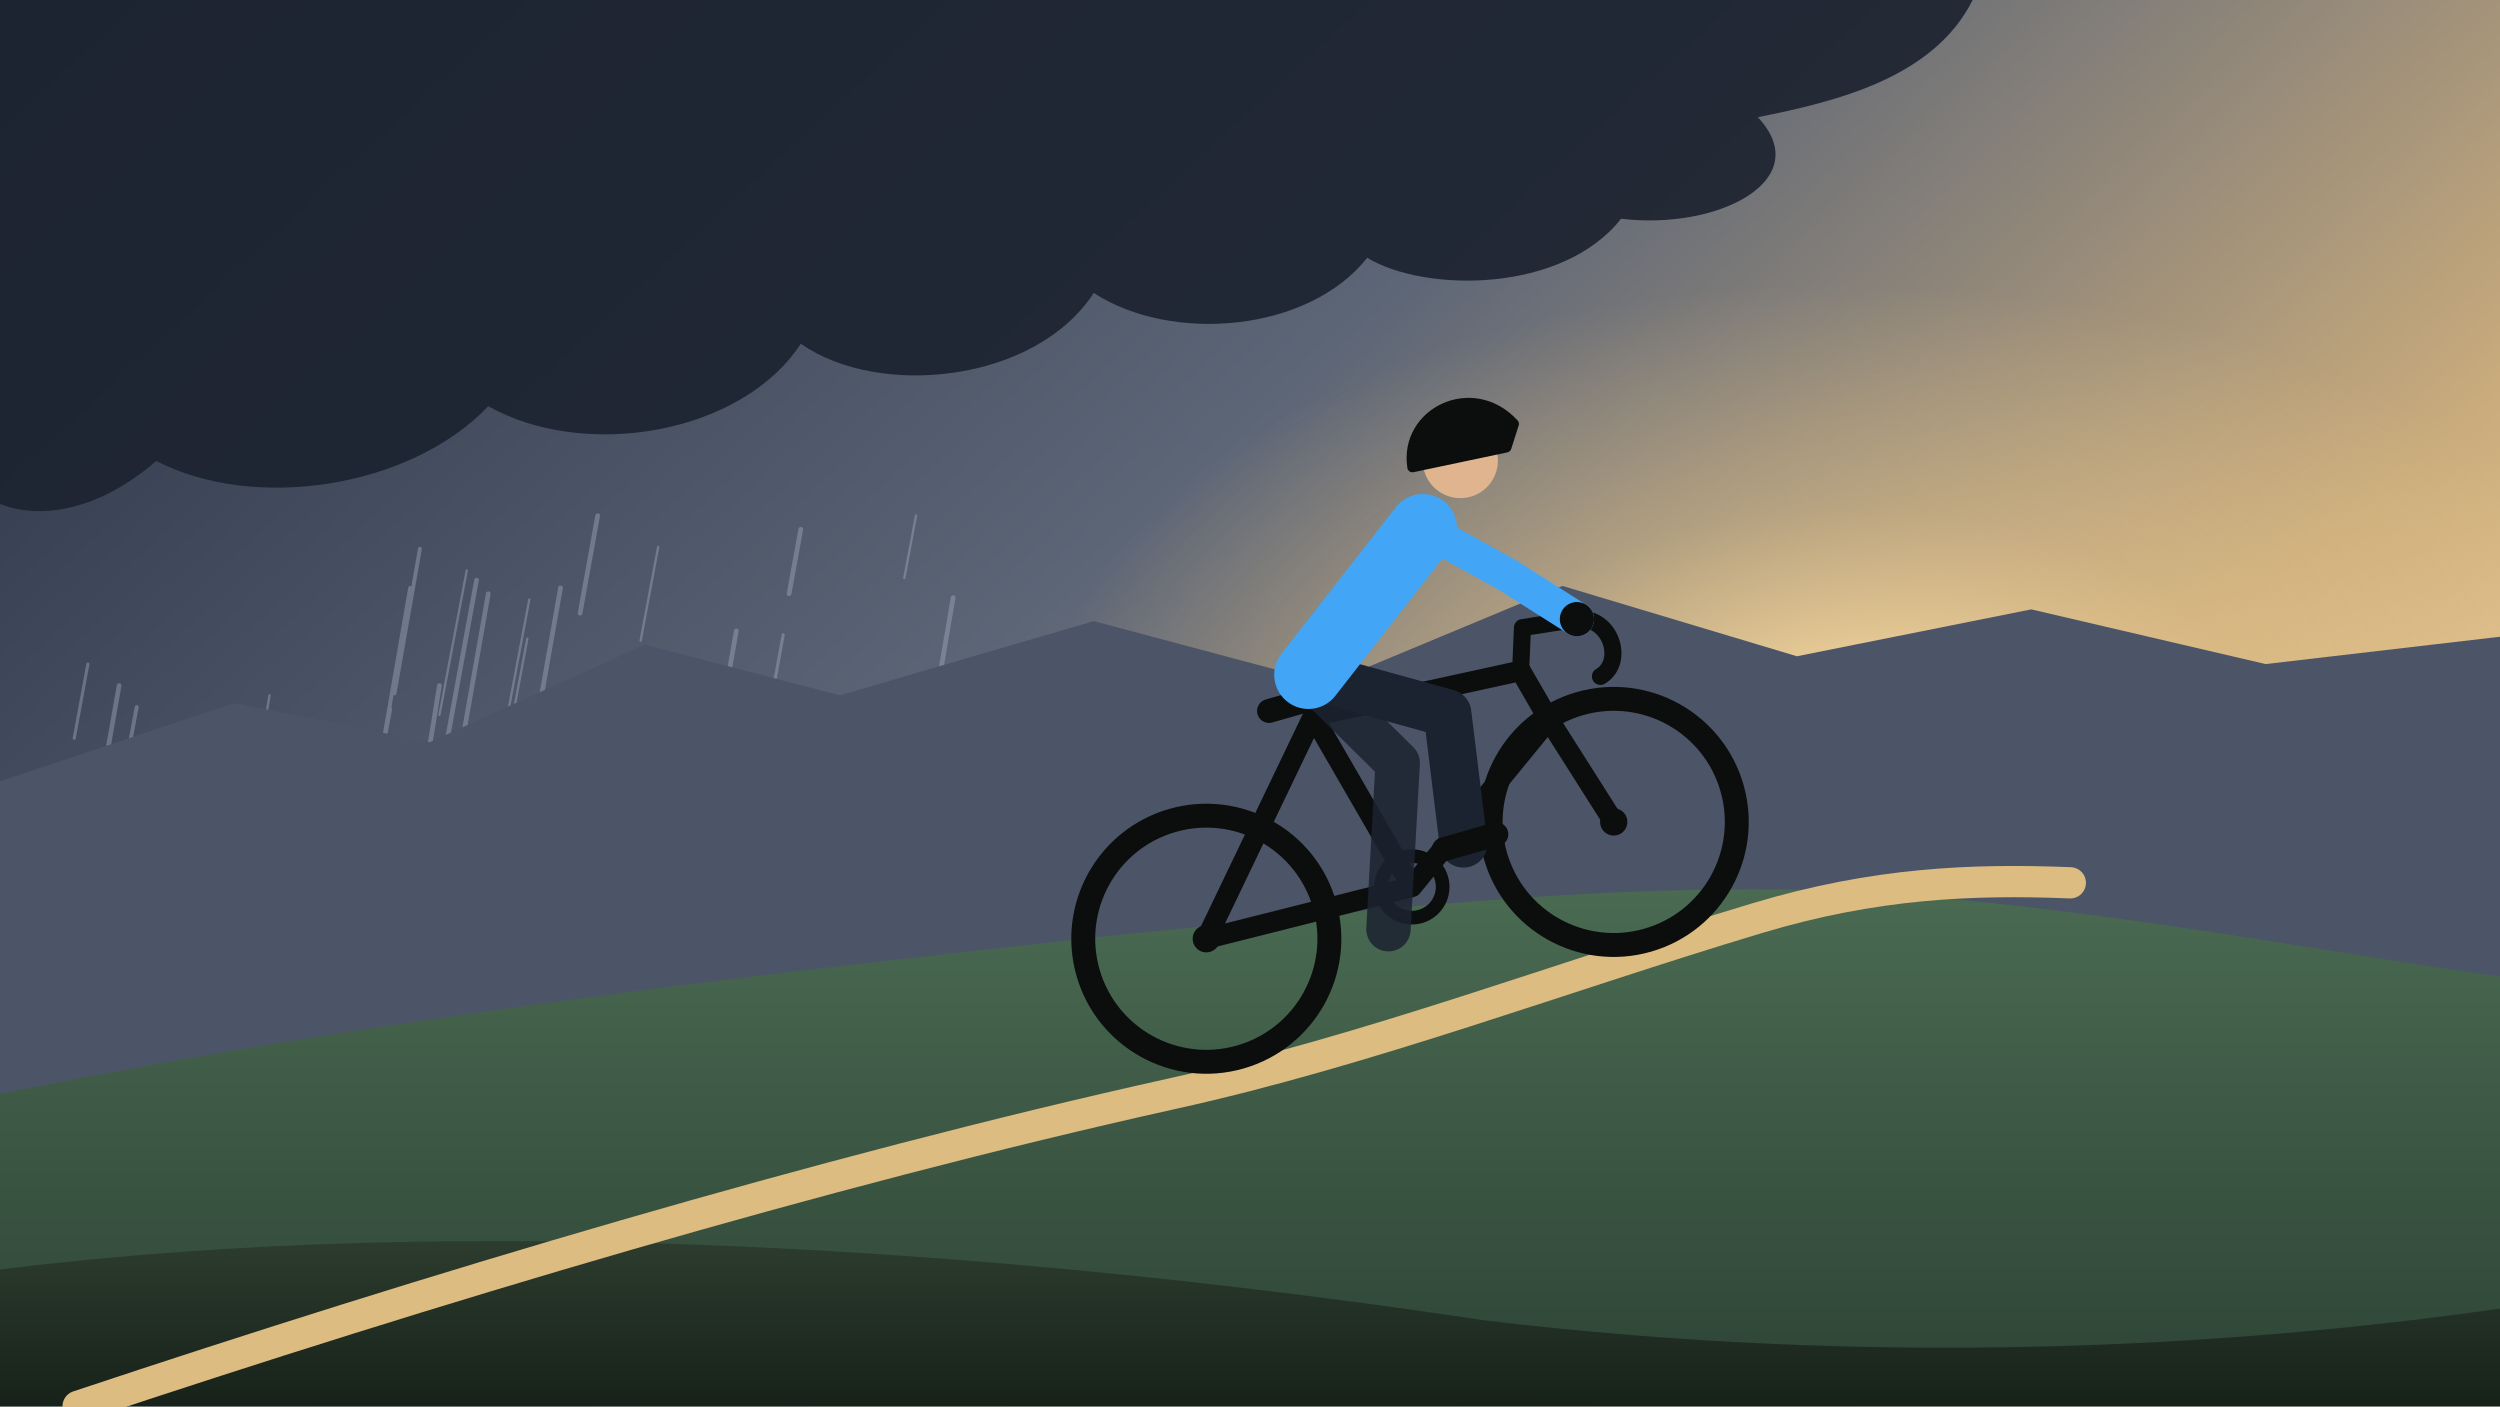
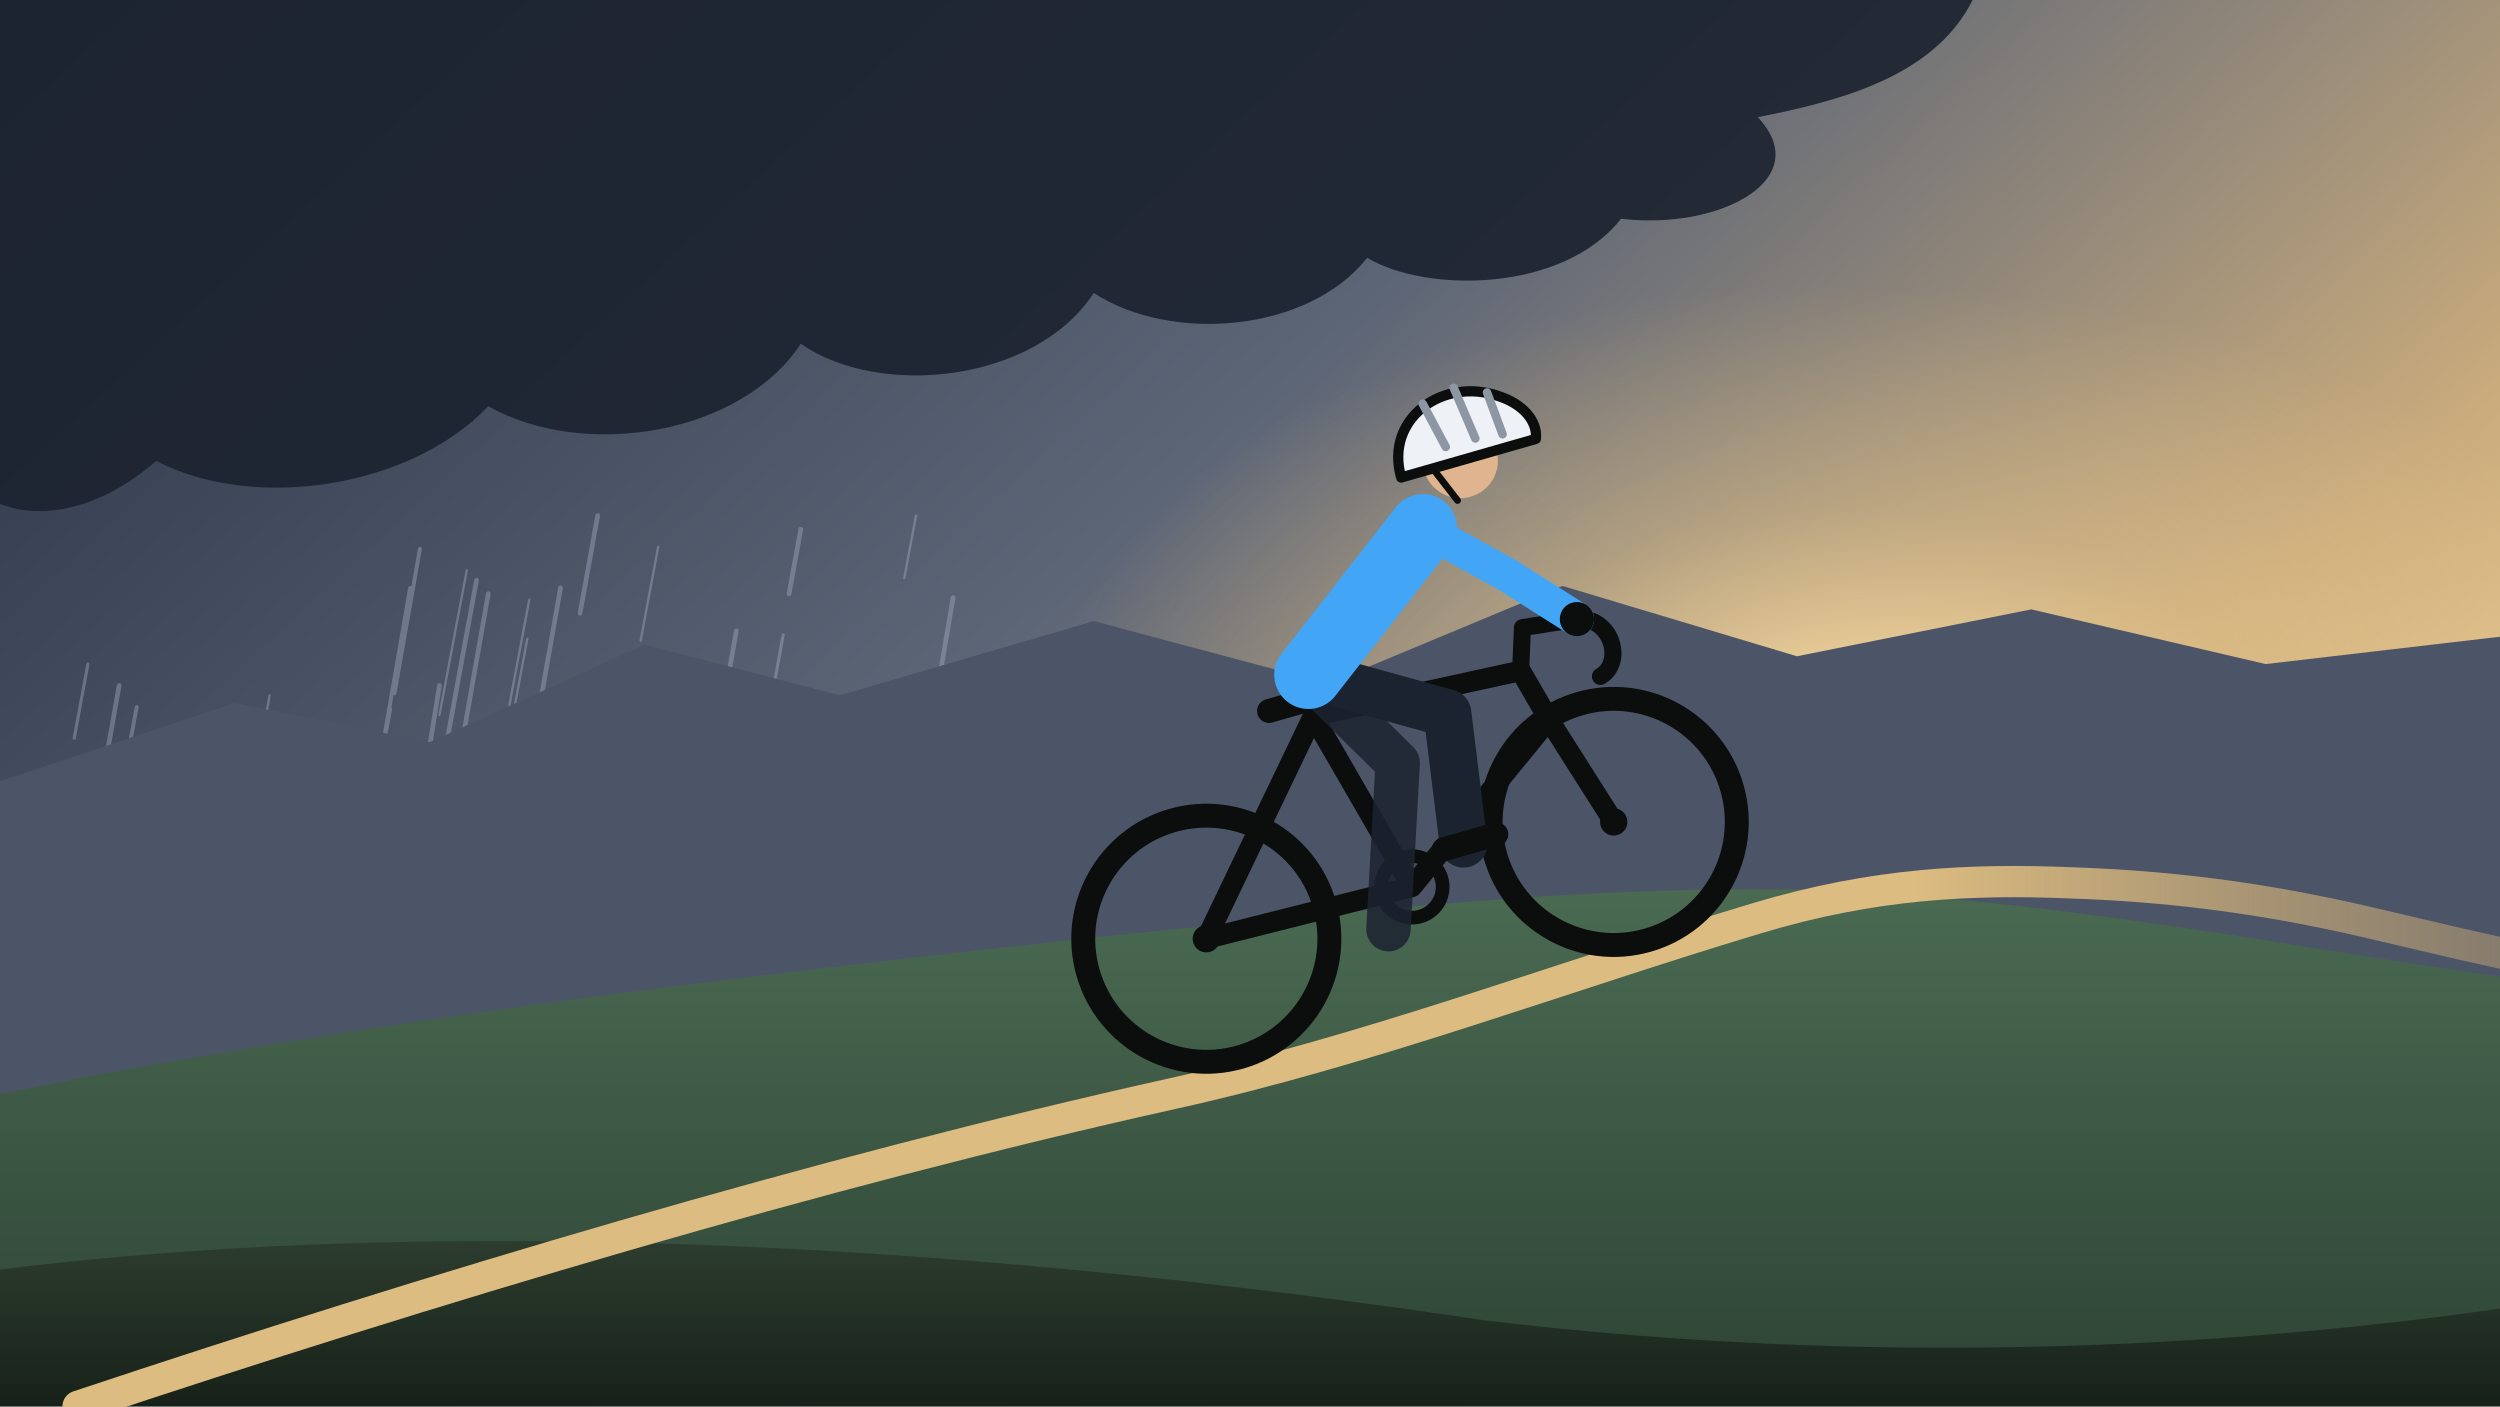
<svg xmlns="http://www.w3.org/2000/svg" width="1280" height="720" viewBox="0 0 1280 720">
  <defs>
    <linearGradient id="sky" x1="0" y1="0" x2="1" y2="0.6">
      <stop offset="0" stop-color="#263042" />
      <stop offset="0.5" stop-color="#5d6677" />
      <stop offset="0.85" stop-color="#c9ab7c" />
      <stop offset="1" stop-color="#e8c891" />
    </linearGradient>
    <radialGradient id="glow" cx="0.74" cy="0.52" r="0.32">
      <stop offset="0" stop-color="#ffe2a8" stop-opacity="0.95" />
      <stop offset="0.5" stop-color="#f3cf8e" stop-opacity="0.35" />
      <stop offset="1" stop-color="#f3cf8e" stop-opacity="0" />
    </radialGradient>
    <linearGradient id="mid" x1="0" y1="0" x2="0" y2="1">
      <stop offset="0" stop-color="#4a6a52" />
      <stop offset="1" stop-color="#2d4335" />
    </linearGradient>
    <linearGradient id="near" x1="0" y1="0" x2="0" y2="1">
      <stop offset="0" stop-color="#2c3c2e" />
      <stop offset="1" stop-color="#172119" />
    </linearGradient>
  </defs>
  <rect width="1280" height="720" fill="url(#sky)" />
  <rect width="1280" height="720" fill="url(#glow)" />
  <path d="M0 0 H1010 C 990 40 940 52 900 60 C 930 92 880 118 830 112 C 800 150 730 150 700 132 C 670 170 600 176 560 150            C 530 196 450 204 410 176 C 380 222 300 236 250 208 C 210 250 130 262 80 236 C 50 262 20 266 0 258 Z" fill="#1c2330" opacity="0.92" />
  <g stroke="#a7b2c6" stroke-linecap="round" opacity="0.4">
    <line x1="70" y1="362" x2="53" y2="453" stroke-width="2" />
    <line x1="61" y1="351" x2="49" y2="419" stroke-width="2.4" />
    <line x1="410" y1="271" x2="404" y2="304" stroke-width="2.4" />
    <line x1="225" y1="351" x2="220" y2="382" stroke-width="2.4" />
    <line x1="138" y1="356" x2="125" y2="434" stroke-width="1.2" />
    <line x1="469" y1="264" x2="463" y2="296" stroke-width="1.2" />
    <line x1="488" y1="306" x2="480" y2="353" stroke-width="2.4" />
    <line x1="377" y1="323" x2="361" y2="414" stroke-width="2.4" />
    <line x1="287" y1="301" x2="272" y2="386" stroke-width="2.4" />
    <line x1="495" y1="371" x2="484" y2="434" stroke-width="1.2" />
    <line x1="97" y1="379" x2="79" y2="478" stroke-width="1.2" />
    <line x1="386" y1="367" x2="367" y2="475" stroke-width="2.4" />
    <line x1="264" y1="369" x2="256" y2="414" stroke-width="2" />
    <line x1="306" y1="366" x2="288" y2="464" stroke-width="2.4" />
    <line x1="306" y1="264" x2="297" y2="314" stroke-width="2.4" />
    <line x1="215" y1="281" x2="202" y2="355" stroke-width="2" />
    <line x1="45" y1="340" x2="38" y2="378" stroke-width="1.6" />
    <line x1="271" y1="307" x2="258" y2="376" stroke-width="1.2" />
    <line x1="244" y1="297" x2="226" y2="395" stroke-width="2.4" />
    <line x1="337" y1="280" x2="328" y2="328" stroke-width="1.2" />
    <line x1="401" y1="325" x2="383" y2="424" stroke-width="1.6" />
    <line x1="210" y1="301" x2="193" y2="399" stroke-width="2" />
    <line x1="239" y1="292" x2="225" y2="366" stroke-width="1.2" />
    <line x1="200" y1="363" x2="180" y2="469" stroke-width="1.6" />
    <line x1="270" y1="327" x2="258" y2="391" stroke-width="1.2" />
    <line x1="250" y1="304" x2="237" y2="378" stroke-width="2.4" />
  </g>
  <path d="M0 400 L120 360 L220 380 L330 330 L430 356 L560 318 L680 350 L800 300 L920 336 L1040 312 L1160 340 L1280 326 V720 H0 Z" fill="#4c5568" />
  <path d="M0 560 C 200 520 380 500 560 480 C 700 466 820 452 940 456 C 1060 462 1180 486 1280 500 V720 H0 Z" fill="url(#mid)" />
  <path d="M0 720 V650 C 240 620 520 640 760 676 C 960 700 1140 690 1280 670 V720 Z" fill="url(#near)" />
-   <path d="M40 720 C 220 660 420 600 600 560 C 700 538 800 500 900 470 C 960 452 1010 450 1060 452" fill="none" stroke="#dcbc80" stroke-width="16" stroke-linecap="round" />
+   <linearGradient id="trailfade" gradientUnits="userSpaceOnUse" x1="980" y1="0" x2="1300" y2="0">
+     <stop offset="0" stop-color="#dcbc80" />
+     <stop offset="1" stop-color="#c4a573" stop-opacity="0.45" />
+   </linearGradient>
+   <path d="M40 720 C 220 660 420 600 600 560 C 700 538 800 500 900 470 C 960 452 1010 450 1060 452 C 1120 454 1170 462 1220 474 C 1250 481 1270 486 1300 492" fill="none" stroke="url(#trailfade)" stroke-width="16" stroke-linecap="round" />
  <g transform="translate(720 444) rotate(-16) scale(1.75)" stroke-linecap="round" stroke-linejoin="round" fill="none">
    <circle cx="-62" cy="4" r="36" stroke="#0b0e0c" stroke-width="7" />
    <circle cx="62" cy="4" r="36" stroke="#0b0e0c" stroke-width="7" />
    <circle cx="-62" cy="4" r="4" fill="#0b0e0c" />
    <circle cx="62" cy="4" r="4" fill="#0b0e0c" />
    <path d="M-62 4 L0 6 L-14 -50 Z M-14 -50 L48 -46 L52 -30 L0 6 M52 -30 L62 4" stroke="#0b0e0c" stroke-width="6.0" />
    <path d="M48 -46 L52 -58 L68 -56 C 78 -54 78 -40 70 -38" stroke="#0b0e0c" stroke-width="5" />
    <path d="M-26 -55 L-2 -55" stroke="#0b0e0c" stroke-width="7" />
    <circle cx="0" cy="6" r="9" stroke="#0b0e0c" stroke-width="4" />
    <path d="M-12 -62 L6 -30 L-10 16" stroke="#1b2230" stroke-width="13" opacity="0.85" />
    <path d="M-12 -62 L24 -40 L18 -2" stroke="#1b2230" stroke-width="14" />
    <path d="M12 -2 L28 -2" stroke="#0b0e0c" stroke-width="7" />
    <path d="M-12 -62 L32 -94" stroke="#42a5f6" stroke-width="20" />
    <path d="M32 -94 L52 -74 L68 -56" stroke="#42a5f6" stroke-width="10" />
    <circle cx="68" cy="-56" r="5" fill="#0b0e0c" />
    <circle cx="48" cy="-110" r="11" fill="#e0b48f" />
-     <path d="M34 -112 C 36 -128 58 -132 66 -116 L 62 -110 Z" fill="#0b0e0c" stroke="#0b0e0c" stroke-width="3" />
+     <path d="M30 -110 C 30 -128 50 -135 64 -125 C 70 -121 73 -115 71 -110 Z" fill="#eef1f5" stroke="#0b0e0c" stroke-width="3" />
+     <path d="M42 -129 L45 -115 M52 -131 L54 -115 M61 -127 L62 -114" stroke="#8d97a3" stroke-width="2.5" />
+     <path d="M40 -109 L44 -99" stroke="#0b0e0c" stroke-width="2" />
  </g>
</svg>
